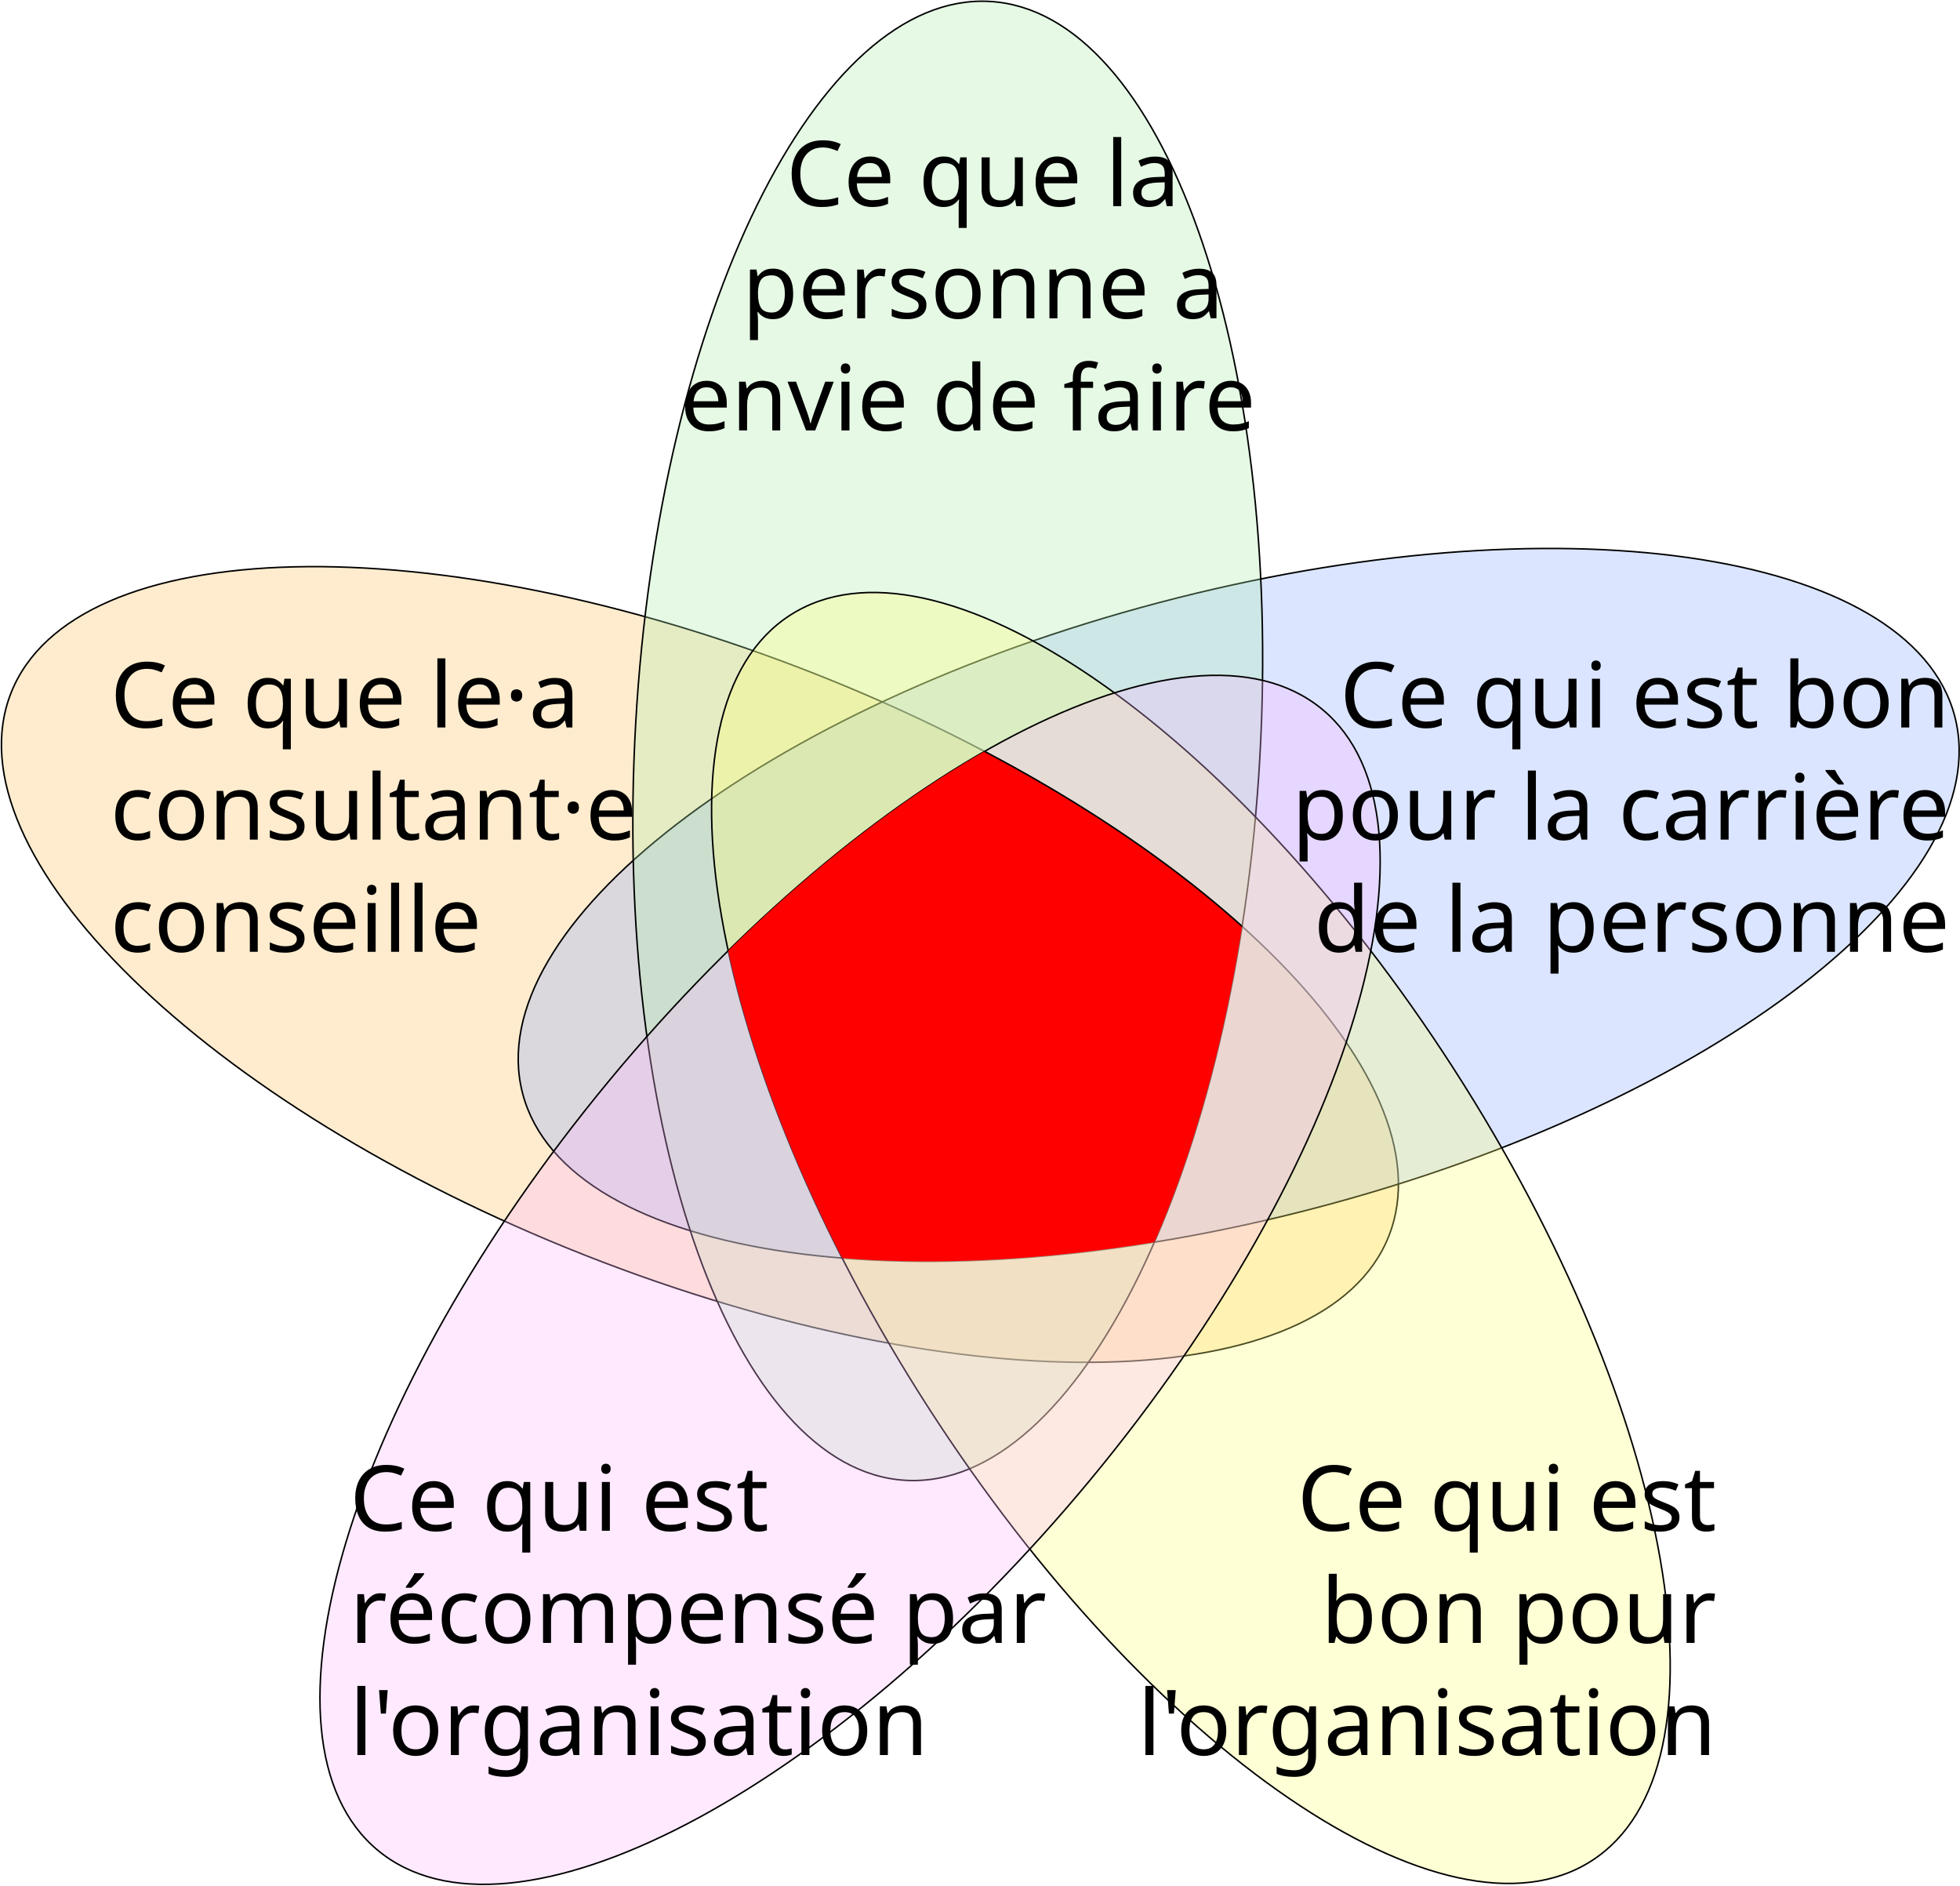
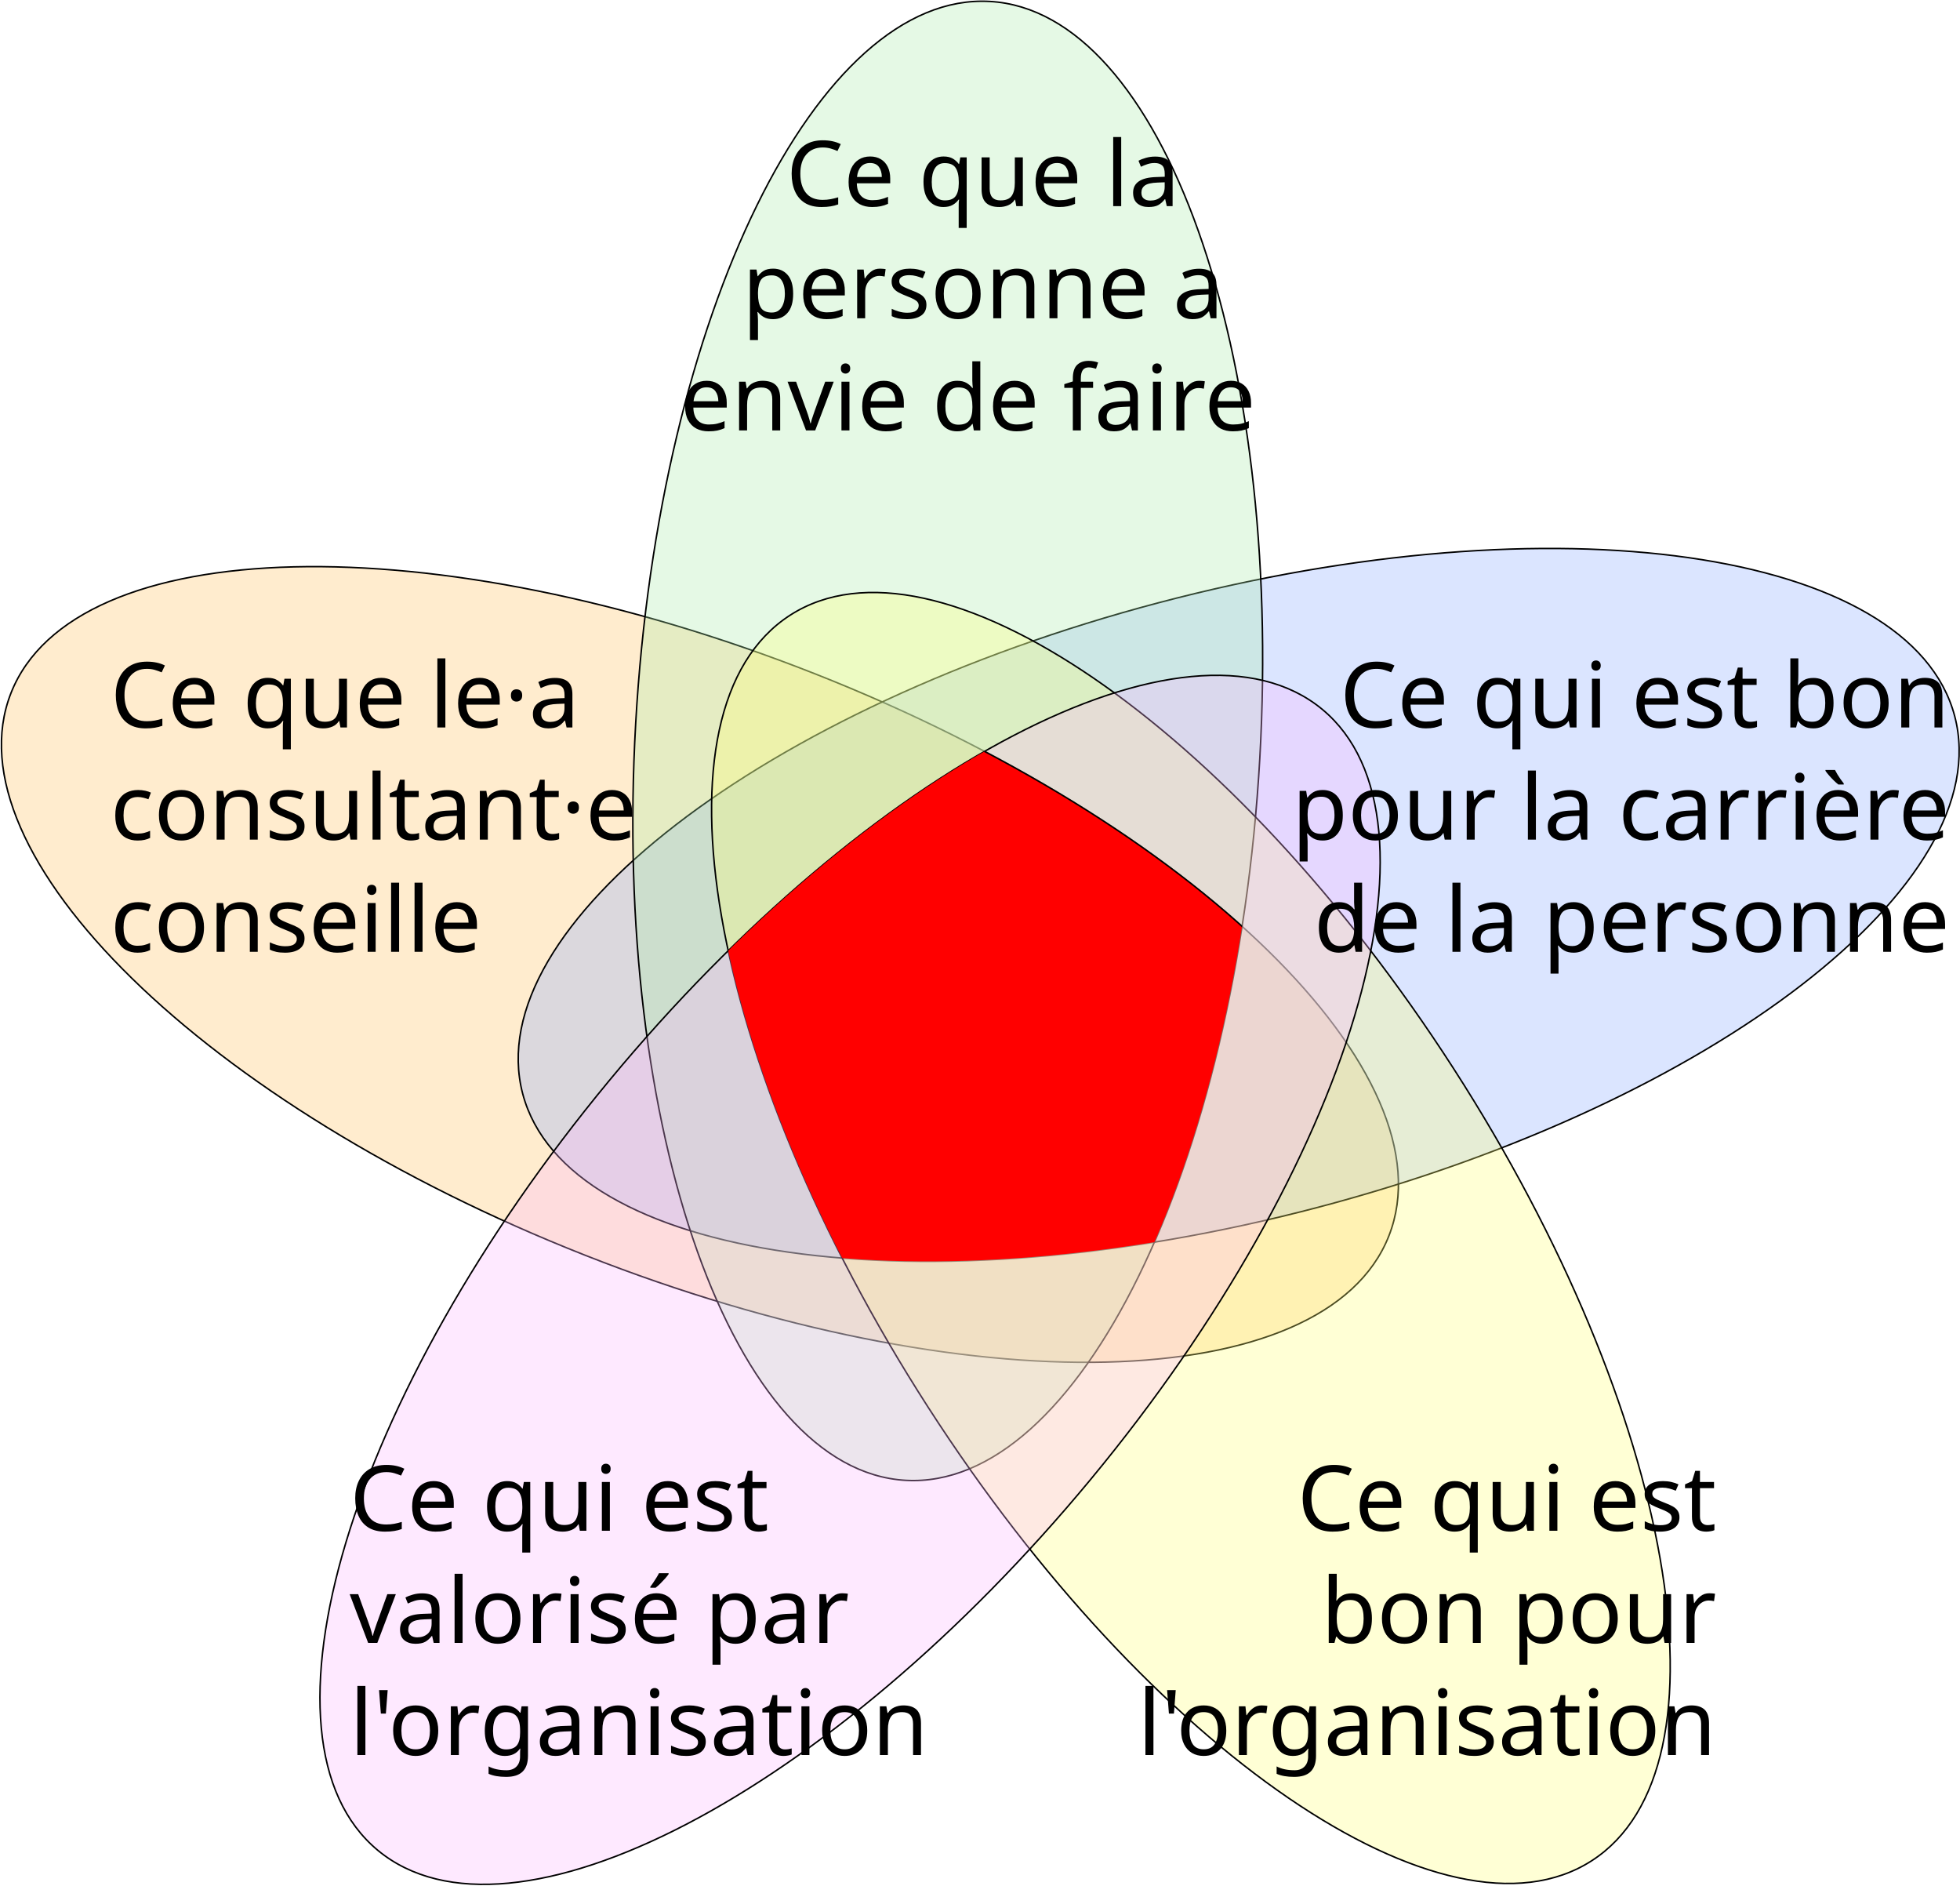
<svg xmlns="http://www.w3.org/2000/svg" width="534.108" height="513.644" viewBox="-3 0 626 622">
  <style>text{font-family:"Futura",Calibri,sans-serif;font-weight:500;font-size:30px;line-height:125%;fill:#000}ellipse{stroke:#000;stroke-width:.5px;fill-opacity:.3}.tbon,.tcar{text-anchor:end}.tenv{text-anchor:middle}.intersection{fill:red;fill-opacity:1}</style>
  <defs>
    <clipPath id="ccar">
      <ellipse transform="rotate(-104.77)" cx="-389.472" cy="306.191" rx="103.137" ry="244.345" />
    </clipPath>
    <clipPath id="cenv">
      <ellipse transform="rotate(3.264)" cx="312.786" cy="226.983" rx="103.137" ry="244.345" />
    </clipPath>
    <clipPath id="cbon">
      <ellipse transform="rotate(-32.771)" cx="98.11" cy="548.882" rx="103.137" ry="244.345" />
    </clipPath>
    <clipPath id="crec">
      <ellipse transform="rotate(39.618)" cx="475.01" cy="154.915" rx="103.137" ry="244.345" />
    </clipPath>
  </defs>
  <ellipse id="con" transform="rotate(-68.5)" cx="-216.304" cy="319.056" rx="103.137" ry="244.345" fill="#ffbe5c" />
  <ellipse id="car" transform="rotate(-104.77)" cx="-389.472" cy="306.191" rx="103.137" ry="244.345" fill="#88a8ff" />
  <ellipse id="env" transform="rotate(3.264)" cx="312.786" cy="226.983" rx="103.137" ry="244.345" fill="#a8e9a8" />
  <ellipse id="bon" transform="rotate(-32.771)" cx="98.11" cy="548.882" rx="103.137" ry="244.345" fill="#ffff72" />
  <ellipse id="rec" transform="rotate(39.618)" cx="475.01" cy="154.915" rx="103.137" ry="244.345" fill="#fab5ff" />
  <text class="tcon" x="23" y="240">Ce que le·a</text>
  <text class="tcon" x="23" dy="277">consultant·e</text>
  <text class="tcon" x="23" dy="314">conseille</text>
  <text class="tenv" x="311" y="68">Ce que la</text>
  <text class="tenv" x="311" dy="105">personne a</text>
  <text class="tenv" x="306" dy="142">envie de faire</text>
  <text class="tcar" x="630" y="240">Ce qui est bon</text>
  <text class="tcar" x="630" y="277">pour la carrière</text>
  <text class="tcar" x="630" y="314">de la personne</text>
  <text class="trec" x="102" y="505">Ce qui est</text>
-   <text class="trec" x="102" y="542">récompensé par</text>
+   <text class="trec" x="102" y="542">valorisé par</text>
  <text class="trec" x="102" y="579">l'organisation</text>
  <text class="tbon" x="553" y="505">Ce qui est</text>
  <text class="tbon" x="553" y="542">bon pour</text>
  <text class="tbon" x="553" y="579">l'organisation</text>
  <g clip-path="url(#ccar)">
    <g clip-path="url(#cbon)">
      <g clip-path="url(#crec)">
        <g clip-path="url(#cenv)">
          <ellipse transform="rotate(-68.5)" cx="-216.304" cy="319.056" rx="103.137" ry="244.345" class="intersection" />
        </g>
      </g>
    </g>
  </g>
</svg>
